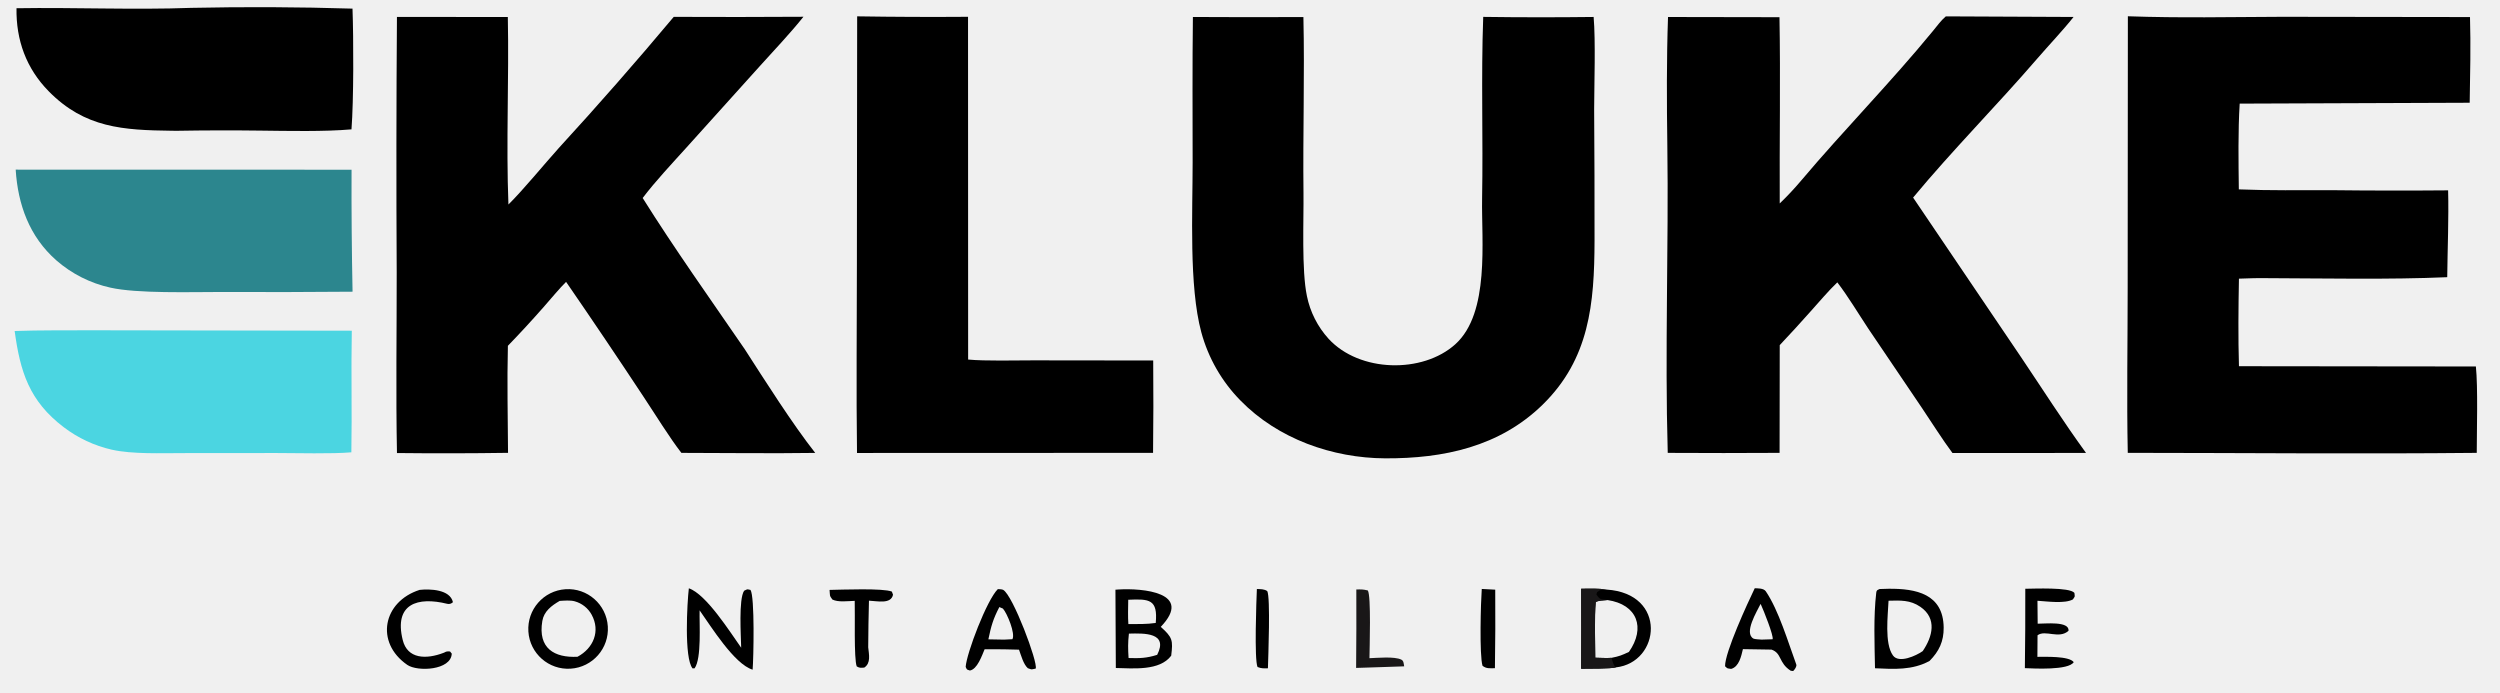
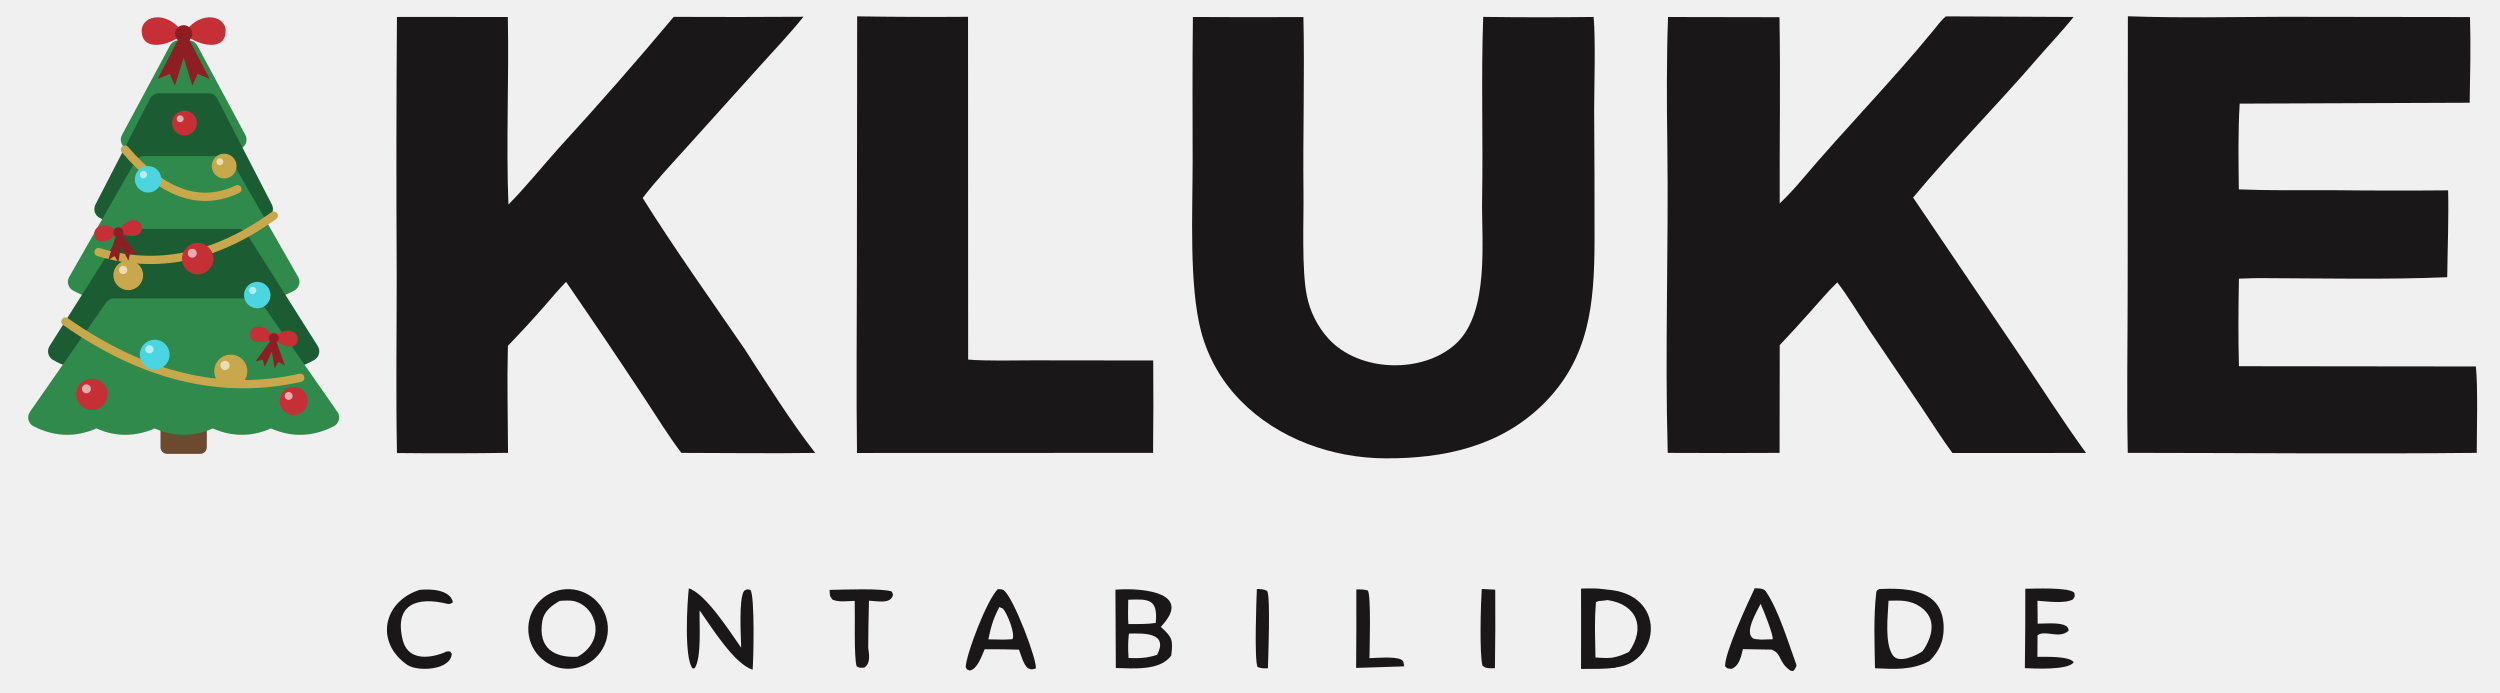
<svg xmlns="http://www.w3.org/2000/svg" width="1300" height="360" viewBox="0 0 1300 360">
-   <path d="M1011.83 8.511L1078.25 8.82C1072.85 15.677 1065.18 23.732 1059.36 30.488C1038.45 54.749 1015.19 78.17 994.814 102.739L1050.8 185.506C1062.22 202.446 1072.67 218.916 1084.73 235.533L1015.29 235.572C1010.26 228.881 1004.15 219.15 999.327 212.014L971.586 170.989C966.49 163.299 960.877 153.945 955.405 146.83C951.199 150.771 945.21 157.83 941.194 162.282C936.039 168.09 930.793 173.817 925.459 179.461L925.383 235.488C905.997 235.61 886.61 235.613 867.224 235.497C865.683 182.414 867.743 128.6 867.011 75.446C866.709 53.551 866.596 30.678 867.37 8.839L925.327 8.944C925.898 40.695 925.298 73.87 925.458 105.79C929.251 102.16 933.061 98.096 936.445 94.086C958.798 67.592 983.193 42.864 1005.17 16.054C1007.28 13.479 1009.3 10.67 1011.83 8.511Z" />
-   <path d="M350.344 8.769C372.825 8.878 395.307 8.86 417.788 8.715C411.212 17.012 402.207 26.499 395.007 34.49L356.862 76.835C349.3 85.208 340.989 94.024 334.189 102.955C350.492 128.994 369.844 156.191 387.308 181.651C397.906 198.101 412.027 220.398 423.916 235.516C401.003 235.854 377.301 235.519 354.326 235.495C348.227 227.701 340.433 214.994 334.659 206.335C321.422 186.285 307.99 166.364 294.365 146.576C291.3 149.518 285.758 156.19 282.718 159.628C276.676 166.508 270.469 173.24 264.102 179.819C263.641 199.077 264.064 216.23 264.176 235.474C244.926 235.763 225.673 235.798 206.423 235.578C205.814 204.892 206.313 172.477 206.283 141.648C206.043 97.363 206.085 53.077 206.41 8.792L264.066 8.85C264.733 41.104 263.12 74.626 264.385 106.345C272.325 98.484 282.76 85.664 290.554 76.996C310.991 54.702 330.926 31.954 350.344 8.769Z" />
-   <path d="M1106.49 8.458C1133.68 9.415 1159.59 8.847 1186.77 8.734L1284.4 8.873C1284.84 23.367 1284.48 38.897 1284.24 53.426L1164.64 53.883C1163.75 68.042 1164.02 84.26 1164.19 98.474C1180.17 99.138 1196.27 98.865 1212.27 98.893C1232.52 99.13 1252.77 99.159 1273.02 98.978C1273.4 113.365 1272.72 129.59 1272.56 144.14C1242.35 145.458 1208.48 144.738 1177.97 144.638C1173.63 144.537 1168.64 144.78 1164.25 144.904C1163.97 159.656 1163.81 175.765 1164.26 190.427L1287.46 190.569C1288.58 201.482 1287.92 223.804 1287.91 235.489C1227.77 236.103 1166.66 235.513 1106.44 235.478C1105.86 207.555 1106.39 177.745 1106.39 149.62L1106.49 8.458Z" />
-   <path d="M771.274 8.78C790.412 9.041 809.553 9.054 828.692 8.818C829.753 21.245 829.002 43.685 828.959 56.742C829.072 79.594 829.233 102.46 829.161 125.304C829.059 157.824 826.583 186.647 802.054 210.548C779.731 232.299 750.67 238.469 720.342 238.338C692.836 238.219 664.475 228.188 645.025 208.246C635.301 198.354 628.29 186.121 624.67 172.729C618.207 148.798 620.192 110.109 620.169 84.389C620.147 59.542 619.997 33.648 620.307 8.83C639.461 8.948 658.615 8.959 677.769 8.864C678.453 39.022 677.459 70.035 677.811 100.23C677.98 114.686 676.781 140.439 679.594 153.935C681.278 162.222 685.168 169.901 690.852 176.161C706.944 193.708 739.752 194.346 756.769 179.01C774.839 162.725 770.297 125.108 770.692 103.309C771.265 71.661 770.121 40.229 771.274 8.78Z" />
-   <path d="M445.726 8.494C464.942 8.799 484.161 8.88 503.379 8.737L503.434 186.965C512.261 187.805 528.096 187.38 537.391 187.381L599.668 187.455C599.808 203.466 599.783 219.478 599.591 235.488L445.644 235.546C445.205 203.093 445.582 169.75 445.584 137.198L445.726 8.494Z" />
-   <path d="M99.55 4.084C127.466 3.489 155.392 3.623 183.301 4.486C183.873 20.057 183.94 52.207 182.772 67.267C168.685 68.508 149.657 68.083 135.35 67.914C120.861 67.728 106.37 67.762 91.882 68.016L89.4 67.989C64.15 67.68 44.125 66.608 25.298 47.431C13.622 35.537 8.322 20.831 8.581 4.282C38.584 3.787 69.563 5.198 99.55 4.084Z" />
-   <path fill="#4BD5E1" d="M48.017 171.741L182.935 171.965C182.523 193.001 183.09 214.113 182.706 235.205C172.315 236.092 154.649 235.579 143.774 235.573L95.323 235.612C84.008 235.619 68.84 236.239 58.166 233.847C49.075 231.777 40.532 227.781 33.115 222.129C15.213 208.51 10.511 193.363 7.62 172.126C20.735 171.649 34.829 171.815 48.017 171.741Z" />
-   <path fill="#2C868E" d="M8.157 88.209L182.81 88.249C182.731 109.395 182.904 130.54 183.331 151.682C160.585 151.886 137.839 151.935 115.093 151.829C99.518 151.831 71.287 152.718 57.384 149.569C46.955 147.266 37.275 142.372 29.237 135.338C15.296 123.057 9.291 106.38 8.157 88.209Z" />
-   <path d="M294.059 306.394C305.465 305.649 315.317 314.293 316.063 325.702C316.809 337.111 308.168 346.965 296.762 347.712C285.354 348.46 275.501 339.815 274.755 328.405C274.009 316.995 282.652 307.14 294.059 306.394ZM300.307 341.517C308.583 337.099 312.332 328.169 307.653 319.633C305.785 316.222 302.616 313.714 298.868 312.68C296.537 312.039 293.458 312.321 291.034 312.473C286.779 314.929 282.856 317.886 282.008 322.903C279.593 337.189 288.341 342.126 300.307 341.517Z" />
-   <path d="M977.414 306.294C978.974 306.216 980.535 306.17 982.096 306.155C996.188 306.038 1010.51 308.729 1010.71 326.338C1010.78 333.453 1008.36 338.661 1003.36 343.692C994.389 348.585 984.892 347.956 974.999 347.497C974.777 335.034 974.182 320.651 975.646 308.19C975.812 306.785 976.257 306.857 977.414 306.294ZM999.814 338.575C1004.91 331.105 1007.42 321.644 998.603 315.561C993.311 311.912 988.214 312.225 982.046 312.373C981.731 319.862 979.82 334.582 984.346 340.855C987.409 345.101 996.372 341.023 999.814 338.575Z" />
-   <path d="M822.211 306.138C826.499 306.1 831.189 305.904 835.395 306.579C867.182 308.611 863.431 344.488 840.264 347.045C838.029 347.777 825.347 347.727 822.195 347.741C822.275 333.873 822.28 320.005 822.211 306.138ZM829.537 342.015C831.792 342.068 835.848 342.276 837.947 342.079C842.104 341.248 843.211 340.781 847.036 339.001C855.824 326.507 851.437 314.298 835.868 312.023C834.189 312.196 830.934 312.263 829.784 313.09C829.081 320.641 829.497 334.001 829.537 342.015Z" />
+   <path fill="#191718" d="M350.344 8.769C372.825 8.878 395.307 8.86 417.788 8.715C411.212 17.012 402.207 26.499 395.007 34.49L356.862 76.835C349.3 85.208 340.989 94.024 334.189 102.955C350.492 128.994 369.844 156.191 387.308 181.651C397.906 198.101 412.027 220.398 423.916 235.516C401.003 235.854 377.301 235.519 354.326 235.495C348.227 227.701 340.433 214.994 334.659 206.335C321.422 186.285 307.99 166.364 294.365 146.576C291.3 149.518 285.758 156.19 282.718 159.628C276.676 166.508 270.469 173.24 264.102 179.819C263.641 199.077 264.064 216.23 264.176 235.474C244.926 235.763 225.673 235.798 206.423 235.578C205.814 204.892 206.313 172.477 206.283 141.648C206.043 97.363 206.085 53.077 206.41 8.792L264.066 8.85C264.733 41.104 263.12 74.626 264.385 106.345C272.325 98.484 282.76 85.664 290.554 76.996C310.991 54.702 330.926 31.954 350.344 8.769Z" />
+   <path fill="#191718" d="M445.726 8.494C464.942 8.799 484.161 8.88 503.379 8.737L503.434 186.965C512.261 187.805 528.096 187.38 537.391 187.381L599.668 187.455C599.808 203.466 599.783 219.478 599.591 235.488L445.644 235.546C445.205 203.093 445.582 169.75 445.584 137.198L445.726 8.494Z" />
+   <path fill="#191718" d="M771.274 8.78C790.412 9.041 809.553 9.054 828.692 8.818C829.753 21.245 829.002 43.685 828.959 56.742C829.072 79.594 829.233 102.46 829.161 125.304C829.059 157.824 826.583 186.647 802.054 210.548C779.731 232.299 750.67 238.469 720.342 238.338C692.836 238.219 664.475 228.188 645.025 208.246C635.301 198.354 628.29 186.121 624.67 172.729C618.207 148.798 620.192 110.109 620.169 84.389C620.147 59.542 619.997 33.648 620.307 8.83C639.461 8.948 658.615 8.959 677.769 8.864C678.453 39.022 677.459 70.035 677.811 100.23C677.98 114.686 676.781 140.439 679.594 153.935C681.278 162.222 685.168 169.901 690.852 176.161C706.944 193.708 739.752 194.346 756.769 179.01C774.839 162.725 770.297 125.108 770.692 103.309C771.265 71.661 770.121 40.229 771.274 8.78Z" />
+   <path fill="#191718" d="M1011.83 8.511L1078.25 8.82C1072.85 15.677 1065.18 23.732 1059.36 30.488C1038.45 54.749 1015.19 78.17 994.814 102.739L1050.8 185.506C1062.22 202.446 1072.67 218.916 1084.73 235.533L1015.29 235.572C1010.26 228.881 1004.15 219.15 999.327 212.014L971.586 170.989C966.49 163.299 960.877 153.945 955.405 146.83C951.199 150.771 945.21 157.83 941.194 162.282C936.039 168.09 930.793 173.817 925.459 179.461L925.383 235.488C905.997 235.61 886.61 235.613 867.224 235.497C865.683 182.414 867.743 128.6 867.011 75.446C866.709 53.551 866.596 30.678 867.37 8.839L925.327 8.944C925.898 40.695 925.298 73.87 925.458 105.79C929.251 102.16 933.061 98.096 936.445 94.086C958.798 67.592 983.193 42.864 1005.17 16.054C1007.28 13.479 1009.3 10.67 1011.83 8.511Z" />
+   <path fill="#191718" d="M1106.49 8.458C1133.68 9.415 1159.59 8.847 1186.77 8.734L1284.4 8.873C1284.84 23.367 1284.48 38.897 1284.24 53.426L1164.64 53.883C1163.75 68.042 1164.02 84.26 1164.19 98.474C1180.17 99.138 1196.27 98.865 1212.27 98.893C1232.52 99.13 1252.77 99.159 1273.02 98.978C1273.4 113.365 1272.72 129.59 1272.56 144.14C1242.35 145.458 1208.48 144.738 1177.97 144.638C1173.63 144.537 1168.64 144.78 1164.25 144.904C1163.97 159.656 1163.81 175.765 1164.26 190.427L1287.46 190.569C1288.58 201.482 1287.92 223.804 1287.91 235.489C1227.77 236.103 1166.66 235.513 1106.44 235.478C1105.86 207.555 1106.39 177.745 1106.39 149.62L1106.49 8.458Z" />
+   <path fill="#191718" d="M294.059 306.394C305.465 305.649 315.317 314.293 316.063 325.702C316.809 337.111 308.168 346.965 296.762 347.712C285.354 348.46 275.501 339.815 274.755 328.405C274.009 316.995 282.652 307.14 294.059 306.394ZM300.307 341.517C308.583 337.099 312.332 328.169 307.653 319.633C305.785 316.222 302.616 313.714 298.868 312.68C296.537 312.039 293.458 312.321 291.034 312.473C286.779 314.929 282.856 317.886 282.008 322.903C279.593 337.189 288.341 342.126 300.307 341.517Z" />
+   <path fill="#191718" d="M977.414 306.294C978.974 306.216 980.535 306.17 982.096 306.155C996.188 306.038 1010.51 308.729 1010.71 326.338C1010.78 333.453 1008.36 338.661 1003.36 343.692C994.389 348.585 984.892 347.956 974.999 347.497C974.777 335.034 974.182 320.651 975.646 308.19C975.812 306.785 976.257 306.857 977.414 306.294ZM999.814 338.575C1004.91 331.105 1007.42 321.644 998.603 315.561C993.311 311.912 988.214 312.225 982.046 312.373C981.731 319.862 979.82 334.582 984.346 340.855C987.409 345.101 996.372 341.023 999.814 338.575Z" />
+   <path fill="#191718" d="M822.211 306.138C826.499 306.1 831.189 305.904 835.395 306.579C867.182 308.611 863.431 344.488 840.264 347.045C838.029 347.777 825.347 347.727 822.195 347.741C822.275 333.873 822.28 320.005 822.211 306.138ZM829.537 342.015C831.792 342.068 835.848 342.276 837.947 342.079C842.104 341.248 843.211 340.781 847.036 339.001C855.824 326.507 851.437 314.298 835.868 312.023C834.189 312.196 830.934 312.263 829.784 313.09C829.081 320.641 829.497 334.001 829.537 342.015Z" />
  <path fill="#191718" d="M822.211 306.138C826.499 306.1 831.189 305.904 835.395 306.579C832.749 306.81 832.37 306.411 830.513 307.893L830.124 309.111C832.127 312.06 832.359 311.595 835.868 312.023C834.189 312.196 830.934 312.263 829.784 313.09C829.081 320.641 829.497 334.001 829.537 342.015C831.792 342.068 835.848 342.276 837.947 342.079C838.608 343.994 838.901 346.002 840.264 347.045C838.029 347.777 825.347 347.727 822.195 347.741C822.275 333.873 822.28 320.005 822.211 306.138Z" />
-   <path d="M580.027 306.644C580.541 306.603 581.055 306.567 581.569 306.536C594.042 305.769 620.773 308.036 603.599 325.96C609.717 331.483 610.009 332.857 609.028 340.958C603.054 348.975 589.241 347.547 580.228 347.362L580.027 306.644ZM586.857 342.171C592.502 342.348 596.152 342.281 601.728 340.519C607.67 328.852 594.97 329.283 587.032 329.475C586.498 334.371 586.556 337.235 586.857 342.171ZM586.75 324.528C591.448 324.508 596.345 324.629 600.979 323.934C602.135 311.652 597.696 311.361 586.682 311.876C586.635 315.905 586.463 320.554 586.75 324.528Z" />
-   <path d="M912.46 305.9C913.888 305.931 917.093 305.826 918.217 307.481C924.924 317.353 929.817 333.963 934.058 345.503C934.441 346.544 933.207 348.231 932.447 348.941L931.17 348.779C924.778 344.703 926.649 339.682 921.18 337.794L906.316 337.553C905.431 341.235 904.334 346.657 900.211 347.83C897.935 347.461 898.551 347.862 897.032 346.455C896.906 339.236 908.774 313.556 912.46 305.9ZM916.022 332.599L921.763 332.416C922.403 330.654 916.94 317.08 915.787 314.628C915.693 314.429 915.598 314.231 915.502 314.033C913.626 317.909 906.655 329.17 911.79 332.072C912.358 332.393 915.176 332.547 916.022 332.599Z" />
-   <path d="M518.872 306.342C519.579 306.338 521.076 306.421 521.618 306.709C526.668 309.39 539.882 344.664 538.561 347.666C535.904 348.184 536.888 348.29 534.468 347.465C532.166 345.394 531.004 340.889 529.881 337.831L521.676 337.639L512.001 337.622C510.608 340.887 508.233 347.958 504.363 348.672C502.468 348.003 502.988 348.493 502.147 346.796C502.591 339.749 513.15 311.957 518.872 306.342ZM513.956 332.459L522.122 332.607L526.451 332.386C528.095 329.526 523.744 318.962 521.524 316.468L519.659 315.674C516.417 321.895 515.377 325.572 513.956 332.459Z" />
-   <path d="M385.417 336.818C385.3 330.755 384.031 311.522 386.941 307.196C388.975 306.249 388.151 306.331 390.264 306.766C392.522 310.198 391.86 342.451 391.366 348.231C381.824 345.366 369.696 325.672 363.798 317.38C363.593 324.467 364.92 342.347 361.182 347.52L360.139 347.568C355.673 342.247 357.328 313.363 358.199 305.92C367.258 308.956 379.763 328.878 385.417 336.818Z" />
-   <path d="M1053.15 306.157C1057.68 306.122 1076.27 305.259 1078.69 308.301C1078.92 310.633 1079.14 309.797 1077.91 311.691C1073.75 314.013 1064.6 312.735 1059.48 312.394L1059.59 324.322C1063.42 324.371 1076.13 322.842 1075.64 328C1070.73 332.506 1063.57 327.312 1059.52 330.348L1059.45 341.556C1063.37 341.58 1075.96 341.041 1078.34 344.316C1075.66 348.647 1057.56 347.636 1052.93 347.436C1053.12 333.677 1053.19 319.917 1053.15 306.157Z" />
-   <path d="M218.199 306.739C223.518 306.175 234.015 306.433 235.528 313.13C234.825 313.829 233.768 314.283 232.594 313.991C217.151 310.155 204.756 313.95 209.416 332.809C211.85 342.659 221.508 343.047 230.921 339.377C232.24 338.651 232.499 338.696 234.018 338.765L234.917 339.881C234.56 348.596 217.068 349.41 211.76 345.722C194.822 333.954 199.236 312.786 218.199 306.739Z" />
-   <path d="M431.372 306.756C437.522 306.644 459.361 305.763 463.774 307.631L464.368 309.261C463.305 314.294 456.285 312.547 451.861 312.352C451.642 320.428 451.513 328.506 451.472 336.585C451.868 340.452 452.93 344.81 449.439 347.134C447.632 347.279 447.031 347.434 445.502 346.532C443.971 342.724 444.685 319.024 444.453 312.444C440.747 312.561 435.884 313.269 432.839 311.757C431.192 309.556 431.66 309.805 431.372 306.756Z" />
+   <path fill="#191718" d="M580.027 306.644C580.541 306.603 581.055 306.567 581.569 306.536C594.042 305.769 620.773 308.036 603.599 325.96C609.717 331.483 610.009 332.857 609.028 340.958C603.054 348.975 589.241 347.547 580.228 347.362L580.027 306.644ZM586.857 342.171C592.502 342.348 596.152 342.281 601.728 340.519C607.67 328.852 594.97 329.283 587.032 329.475C586.498 334.371 586.556 337.235 586.857 342.171ZM586.75 324.528C591.448 324.508 596.345 324.629 600.979 323.934C602.135 311.652 597.696 311.361 586.682 311.876C586.635 315.905 586.463 320.554 586.75 324.528Z" />
+   <path fill="#191718" d="M912.46 305.9C913.888 305.931 917.093 305.826 918.217 307.481C924.924 317.353 929.817 333.963 934.058 345.503C934.441 346.544 933.207 348.231 932.447 348.941L931.17 348.779C924.778 344.703 926.649 339.682 921.18 337.794L906.316 337.553C905.431 341.235 904.334 346.657 900.211 347.83C897.935 347.461 898.551 347.862 897.032 346.455C896.906 339.236 908.774 313.556 912.46 305.9ZM916.022 332.599L921.763 332.416C922.403 330.654 916.94 317.08 915.787 314.628C915.693 314.429 915.598 314.231 915.502 314.033C913.626 317.909 906.655 329.17 911.79 332.072C912.358 332.393 915.176 332.547 916.022 332.599Z" />
+   <path fill="#191718" d="M518.872 306.342C519.579 306.338 521.076 306.421 521.618 306.709C526.668 309.39 539.882 344.664 538.561 347.666C535.904 348.184 536.888 348.29 534.468 347.465C532.166 345.394 531.004 340.889 529.881 337.831L521.676 337.639L512.001 337.622C510.608 340.887 508.233 347.958 504.363 348.672C502.468 348.003 502.988 348.493 502.147 346.796C502.591 339.749 513.15 311.957 518.872 306.342ZM513.956 332.459L522.122 332.607L526.451 332.386C528.095 329.526 523.744 318.962 521.524 316.468L519.659 315.674C516.417 321.895 515.377 325.572 513.956 332.459Z" />
+   <path fill="#191718" d="M385.417 336.818C385.3 330.755 384.031 311.522 386.941 307.196C388.975 306.249 388.151 306.331 390.264 306.766C392.522 310.198 391.86 342.451 391.366 348.231C381.824 345.366 369.696 325.672 363.798 317.38C363.593 324.467 364.92 342.347 361.182 347.52L360.139 347.568C355.673 342.247 357.328 313.363 358.199 305.92C367.258 308.956 379.763 328.878 385.417 336.818Z" />
+   <path fill="#191718" d="M1053.15 306.157C1057.68 306.122 1076.27 305.259 1078.69 308.301C1078.92 310.633 1079.14 309.797 1077.91 311.691C1073.75 314.013 1064.6 312.735 1059.48 312.394L1059.59 324.322C1063.42 324.371 1076.13 322.842 1075.64 328C1070.73 332.506 1063.57 327.312 1059.52 330.348L1059.45 341.556C1063.37 341.58 1075.96 341.041 1078.34 344.316C1075.66 348.647 1057.56 347.636 1052.93 347.436C1053.12 333.677 1053.19 319.917 1053.15 306.157Z" />
+   <path fill="#191718" d="M218.199 306.739C223.518 306.175 234.015 306.433 235.528 313.13C234.825 313.829 233.768 314.283 232.594 313.991C217.151 310.155 204.756 313.95 209.416 332.809C211.85 342.659 221.508 343.047 230.921 339.377C232.24 338.651 232.499 338.696 234.018 338.765L234.917 339.881C234.56 348.596 217.068 349.41 211.76 345.722C194.822 333.954 199.236 312.786 218.199 306.739Z" />
+   <path fill="#191718" d="M431.372 306.756C437.522 306.644 459.361 305.763 463.774 307.631L464.368 309.261C463.305 314.294 456.285 312.547 451.861 312.352C451.642 320.428 451.513 328.506 451.472 336.585C451.868 340.452 452.93 344.81 449.439 347.134C447.632 347.279 447.031 347.434 445.502 346.532C443.971 342.724 444.685 319.024 444.453 312.444C440.747 312.561 435.884 313.269 432.839 311.757C431.192 309.556 431.66 309.805 431.372 306.756Z" />
  <path fill="#191718" d="M705.289 306.527C707.842 306.48 708.757 306.424 711.253 307.031C713.058 309.622 712.166 337.184 712.115 342.259C716.058 342.123 725.124 341.231 728.694 343.01C729.957 343.639 729.902 345.042 730.172 346.496C721.852 346.7 713.587 347.148 705.182 347.319C705.313 333.722 705.348 320.125 705.289 306.527Z" />
-   <path d="M770.516 306.253L777.524 306.632C777.628 320.242 777.573 333.853 777.361 347.461C774.658 347.5 772.947 347.782 770.916 346.215C769.236 340.727 770.007 312.926 770.516 306.253Z" />
-   <path d="M653.573 306.289C655.521 306.379 657.373 306.263 658.969 307.364C660.699 310.527 659.493 341.389 659.322 347.511C657.111 347.55 656.017 347.676 653.923 346.847C652.176 343.044 653.318 312.204 653.573 306.289Z" />
+   <path fill="#191718" d="M770.516 306.253L777.524 306.632C777.628 320.242 777.573 333.853 777.361 347.461C774.658 347.5 772.947 347.782 770.916 346.215C769.236 340.727 770.007 312.926 770.516 306.253Z" />
+   <path fill="#191718" d="M653.573 306.289C655.521 306.379 657.373 306.263 658.969 307.364C660.699 310.527 659.493 341.389 659.322 347.511C657.111 347.55 656.017 347.676 653.923 346.847C652.176 343.044 653.318 312.204 653.573 306.289Z" />
+   <g transform="translate(95.5 236) scale(0.86) translate(-95.5 -236)">
+     <rect x="81.5" y="210" width="28" height="26" rx="4" fill="#6b4a2f" />
+     <path d="M92.5,-8 L98.5,-8 L127.5,46 Q116.8,55.0 106.2,46.0 Q95.5,55.0 84.8,46.0 Q74.2,55.0 63.5,46.0 Z" fill="#2f8a4c" stroke="#2f8a4c" stroke-width="12" stroke-linejoin="round" />
+     <path d="M80.5,24 L110.5,24 L143.5,88 Q127.5,97.0 111.5,88.0 Q95.5,97.0 79.5,88.0 Q63.5,97.0 47.5,88.0 Z" fill="#1c5c33" stroke="#1c5c33" stroke-width="12" stroke-linejoin="round" />
+     <path d="M71.5,62 L119.5,62 L159.5,132 Q143.5,141.0 127.5,132.0 Q111.5,141.0 95.5,132.0 Q79.5,141.0 63.5,132.0 Q47.5,141.0 31.5,132.0 Z" fill="#2f8a4c" stroke="#2f8a4c" stroke-width="12" stroke-linejoin="round" />
+     <path d="M62.5,106 L128.5,106 L171.5,174 Q156.3,183.0 141.1,174.0 Q125.9,183.0 110.7,174.0 Q95.5,183.0 80.3,174.0 Q65.1,183.0 49.9,174.0 Q34.7,183.0 19.5,174.0 Z" fill="#1c5c33" stroke="#1c5c33" stroke-width="12" stroke-linejoin="round" />
+     <path d="M53.5,148 L137.5,148 L183.5,214 Q165.9,223.0 148.3,214.0 Q130.7,223.0 113.1,214.0 Q95.5,223.0 77.9,214.0 Q60.3,223.0 42.7,214.0 Q25.1,223.0 7.5,214.0 Z" fill="#2f8a4c" stroke="#2f8a4c" stroke-width="12" stroke-linejoin="round" />
+     <path d="M60,52 Q94.0,92 128,76" fill="none" stroke="#c8a84b" stroke-width="5" stroke-linecap="round" />
+     <path d="M44,114 Q97.0,130 150,92" fill="none" stroke="#c8a84b" stroke-width="5" stroke-linecap="round" />
+     <path d="M24,156 Q95.0,206 166,190" fill="none" stroke="#c8a84b" stroke-width="5" stroke-linecap="round" />
+     <circle cx="96" cy="36" r="7.5" fill="#c62f36" />
+     <circle cx="93.4" cy="33.4" r="2.1" fill="#ffffff" opacity=".6" />
+     <circle cx="74" cy="70" r="8" fill="#4BD5E1" />
+     <circle cx="71.2" cy="67.2" r="2.2" fill="#ffffff" opacity=".6" />
+     <circle cx="120" cy="62" r="7.5" fill="#c8a84b" />
+     <circle cx="117.4" cy="59.4" r="2.1" fill="#ffffff" opacity=".6" />
+     <circle cx="62" cy="128" r="9" fill="#c8a84b" />
+     <circle cx="58.9" cy="124.8" r="2.5" fill="#ffffff" opacity=".6" />
+     <circle cx="104" cy="118" r="9.5" fill="#c62f36" />
+     <circle cx="100.7" cy="114.7" r="2.7" fill="#ffffff" opacity=".6" />
+     <circle cx="140" cy="140" r="8" fill="#4BD5E1" />
+     <circle cx="137.2" cy="137.2" r="2.2" fill="#ffffff" opacity=".6" />
+     <circle cx="40" cy="200" r="9.5" fill="#c62f36" />
+     <circle cx="36.7" cy="196.7" r="2.7" fill="#ffffff" opacity=".6" />
+     <circle cx="78" cy="176" r="9" fill="#4BD5E1" />
+     <circle cx="74.8" cy="172.8" r="2.5" fill="#ffffff" opacity=".6" />
+     <circle cx="124" cy="186" r="10" fill="#c8a84b" />
+     <circle cx="120.5" cy="182.5" r="2.8" fill="#ffffff" opacity=".6" />
+     <circle cx="162" cy="204" r="8.5" fill="#c62f36" />
+     <circle cx="159.0" cy="201.0" r="2.4" fill="#ffffff" opacity=".6" />
+     <g transform="rotate(0 95.5 -18)">
+       <path d="M92.3,-14.8 L79.8,9.3 L87.1,6.2 L90.2,13.5 L98.7,-13.8 Z" fill="#8f1d24" />
+       <path d="M98.7,-14.8 L111.2,9.3 L103.9,6.2 L100.8,13.5 L92.3,-13.8 Z" fill="#8f1d24" />
+       <path d="M95.5,-18.0 C85.0,-33.8 68.2,-28.5 70.3,-18.0 C71.3,-8.5 85.0,-9.6 95.5,-18.0 Z" fill="#c62f36" />
+       <path d="M95.5,-18.0 C106.0,-33.8 122.8,-28.5 120.7,-18.0 C119.7,-8.5 106.0,-9.6 95.5,-18.0 Z" fill="#c62f36" />
+       <circle cx="95.5" cy="-18" r="5.2" fill="#8f1d24" />
+     </g>
+     <g transform="rotate(-10 56 102)">
+       <path d="M54.2,103.8 L47.0,117.6 L51.2,115.8 L53.0,120.0 L57.8,104.4 Z" fill="#8f1d24" />
+       <path d="M57.8,103.8 L65.0,117.6 L60.8,115.8 L59.0,120.0 L54.2,104.4 Z" fill="#8f1d24" />
+       <path d="M56.0,102.0 C50.0,93.0 40.4,96.0 41.6,102.0 C42.2,107.4 50.0,106.8 56.0,102.0 Z" fill="#c62f36" />
+       <path d="M56.0,102.0 C62.0,93.0 71.6,96.0 70.4,102.0 C69.8,107.4 62.0,106.8 56.0,102.0 Z" fill="#c62f36" />
+       <circle cx="56" cy="102" r="3.0" fill="#8f1d24" />
+     </g>
+     <g transform="rotate(8 150 166)">
+       <path d="M148.2,167.8 L141.0,181.6 L145.2,179.8 L147.0,184.0 L151.8,168.4 Z" fill="#8f1d24" />
+       <path d="M151.8,167.8 L159.0,181.6 L154.8,179.8 L153.0,184.0 L148.2,168.4 Z" fill="#8f1d24" />
+       <path d="M150.0,166.0 C144.0,157.0 134.4,160.0 135.6,166.0 C136.2,171.4 144.0,170.8 150.0,166.0 Z" fill="#c62f36" />
+       <path d="M150.0,166.0 C156.0,157.0 165.6,160.0 164.4,166.0 C163.8,171.4 156.0,170.8 150.0,166.0 Z" fill="#c62f36" />
+       <circle cx="150" cy="166" r="3.0" fill="#8f1d24" />
+     </g>
+   </g>
</svg>
